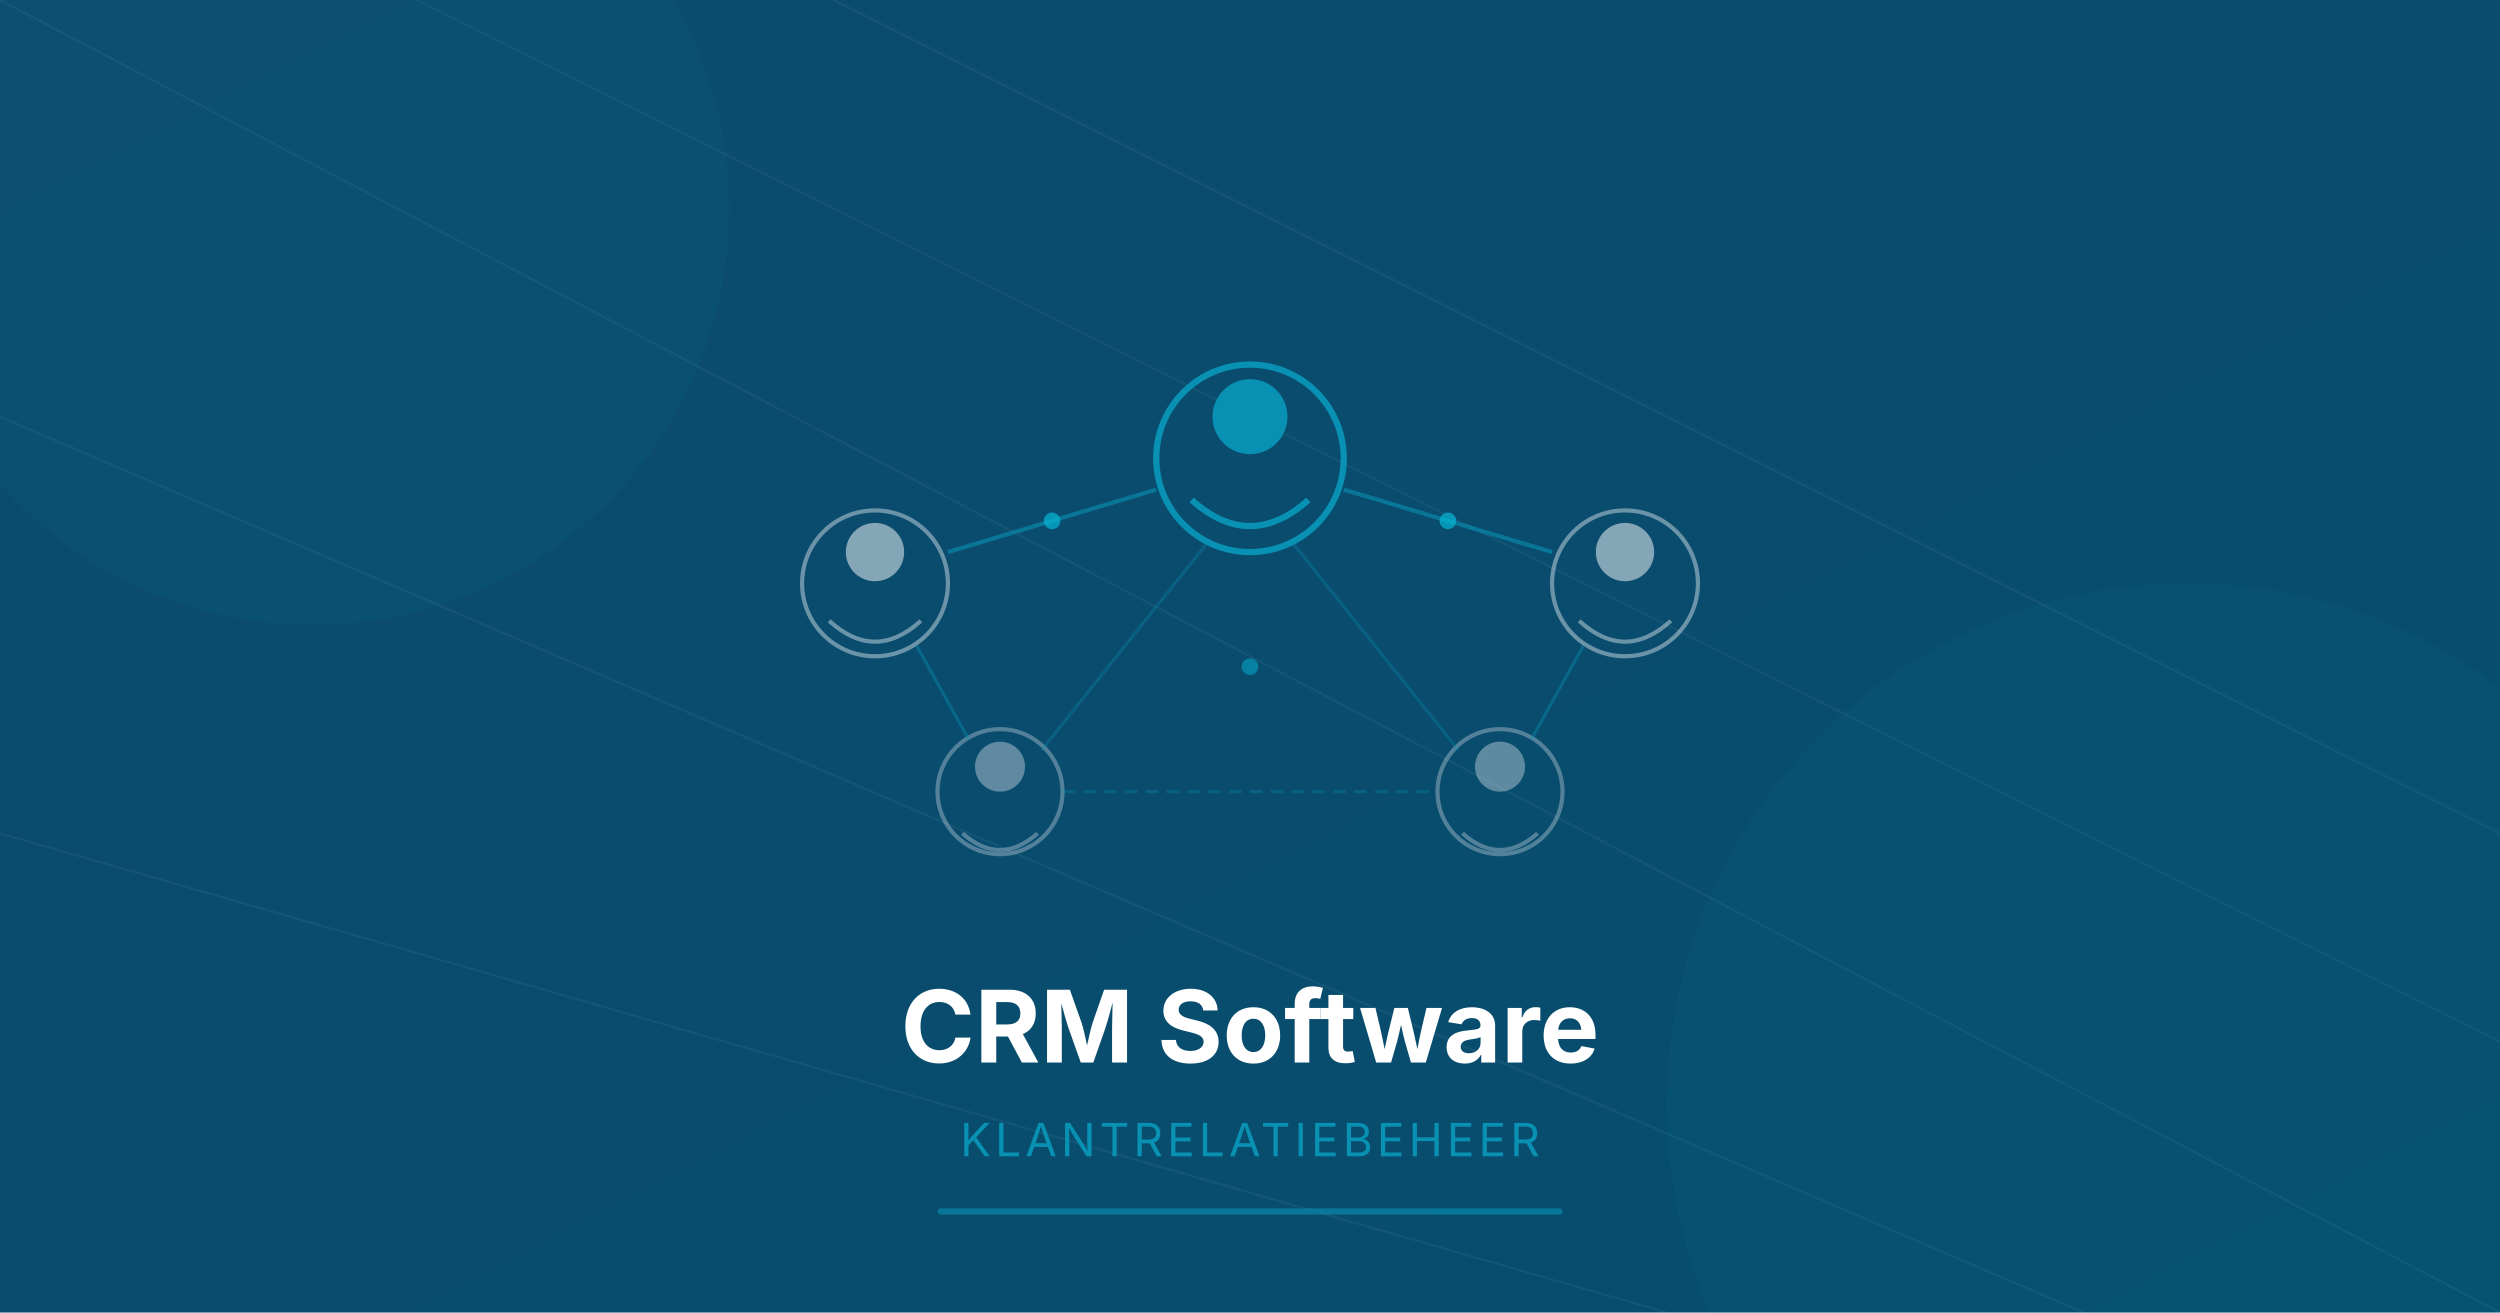
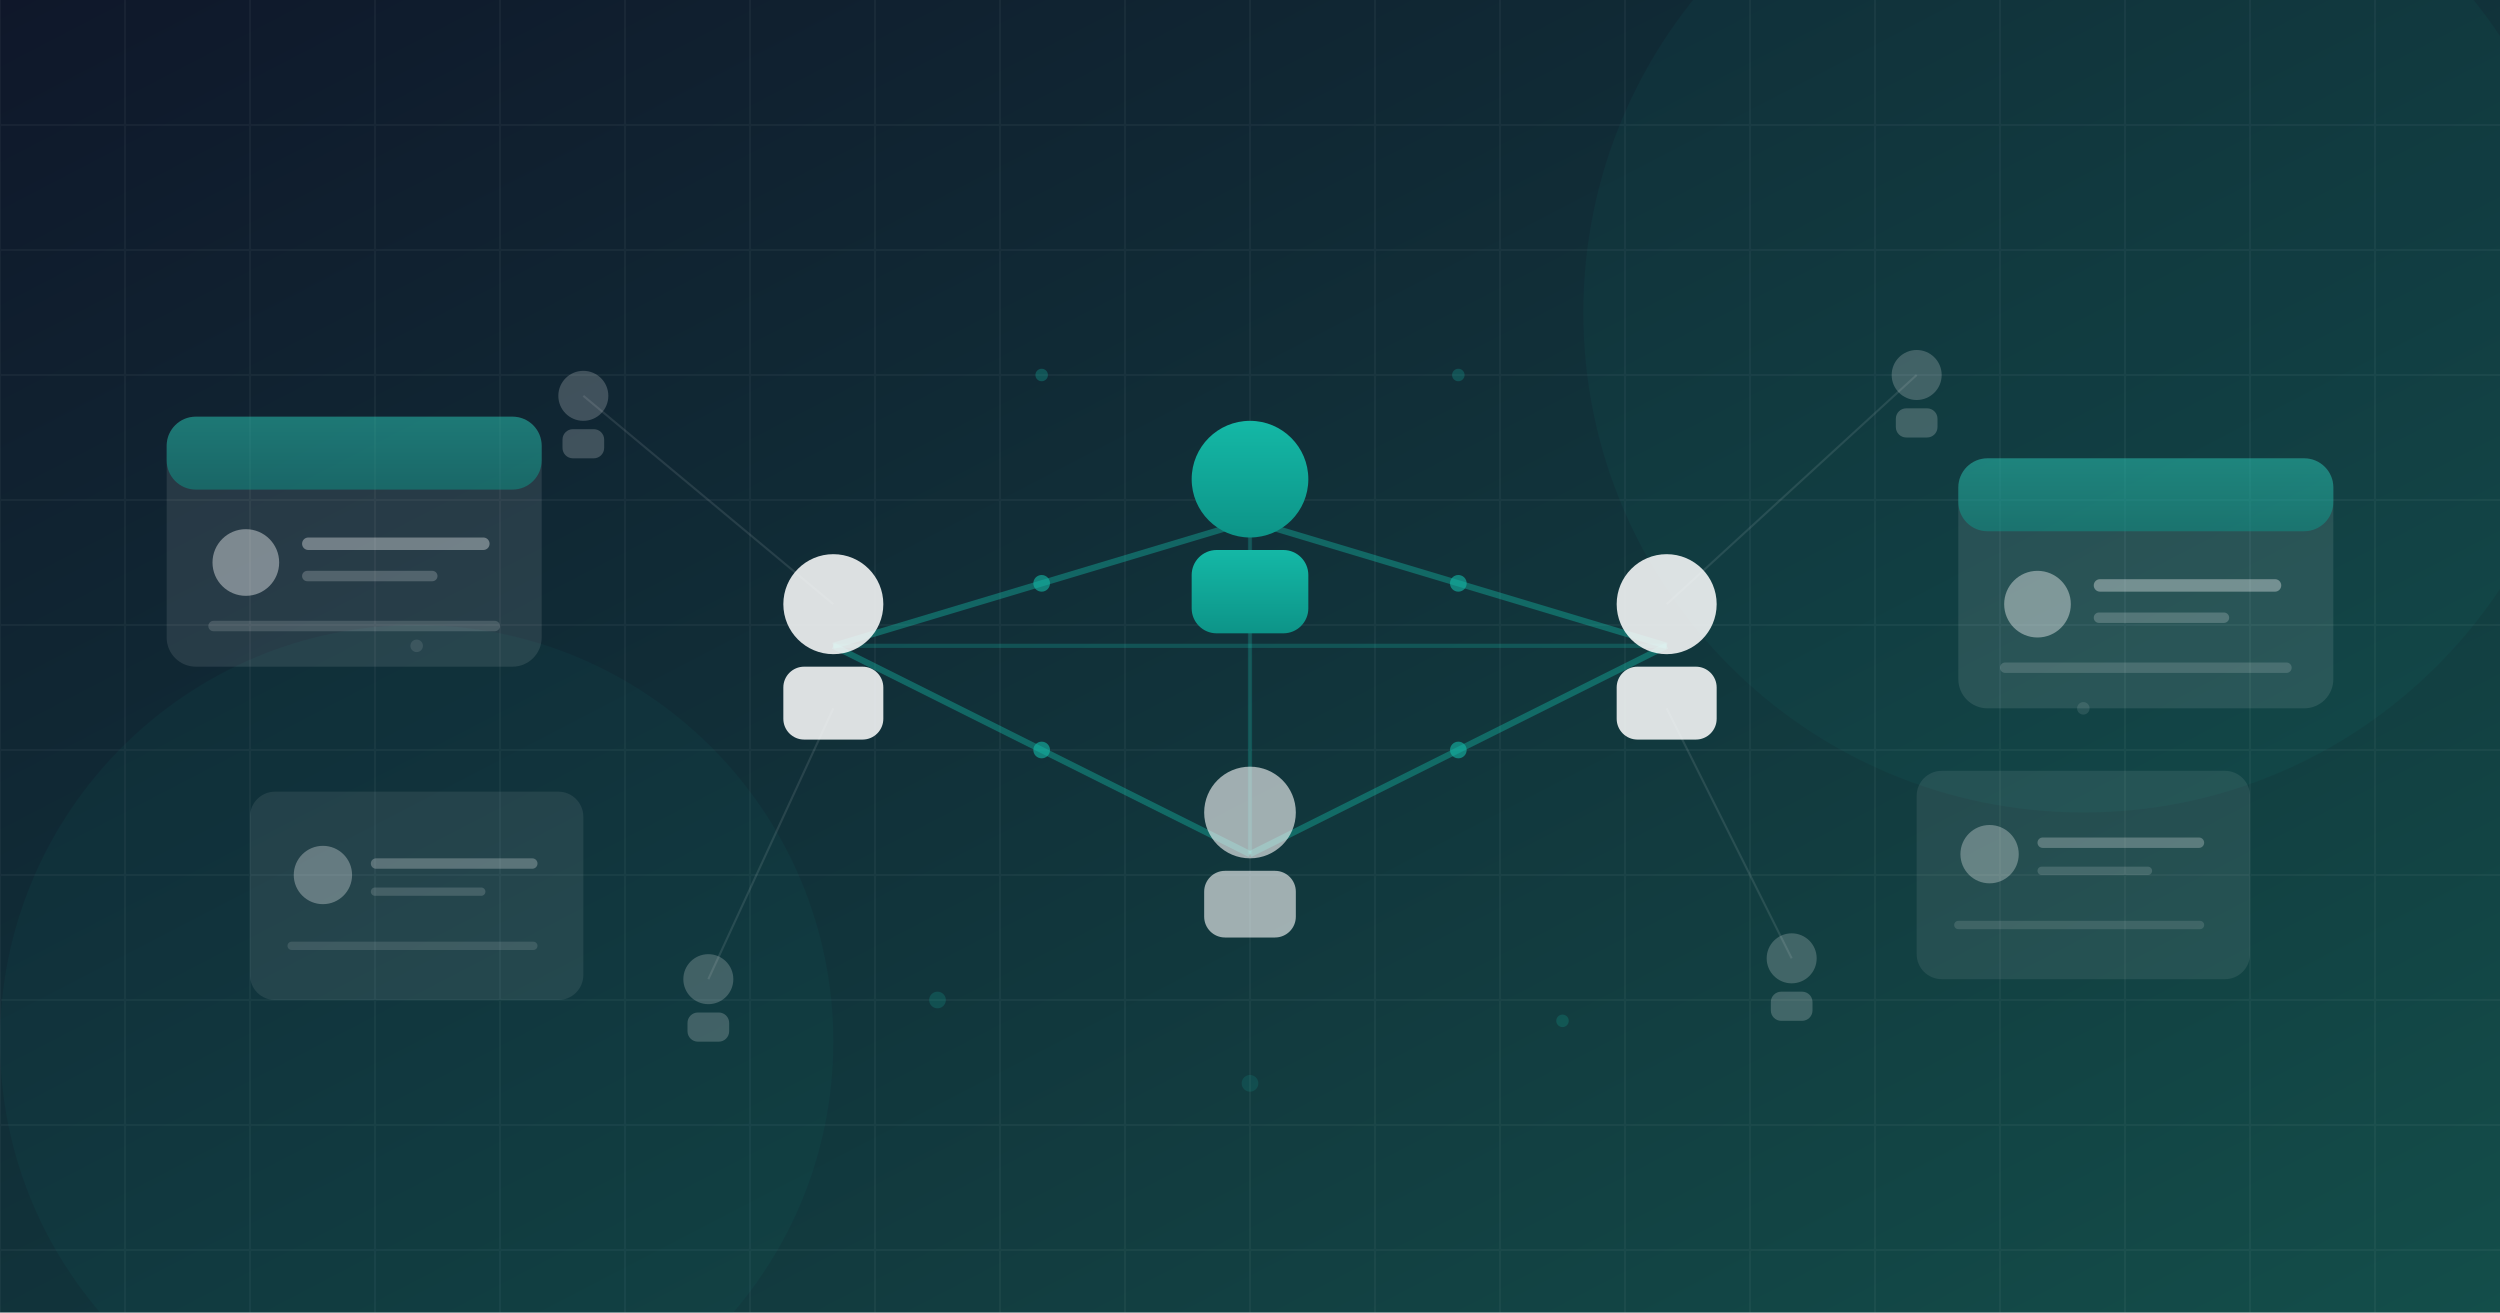
<svg xmlns="http://www.w3.org/2000/svg" viewBox="0 0 1200 630">
  <defs>
    <linearGradient id="bg" x1="0%" y1="0%" x2="100%" y2="100%">
-       <stop offset="0%" style="stop-color:#0c4a6e;stop-opacity:1" />
-       <stop offset="100%" style="stop-color:#064e6e;stop-opacity:1" />
+       <stop offset="0%" style="stop-color:#0f172a" />
+       <stop offset="100%" style="stop-color:#134e4a" />
    </linearGradient>
-     <linearGradient id="accent" x1="0%" y1="0%" x2="0%" y2="100%">
-       <stop offset="0%" style="stop-color:#0891b2;stop-opacity:1" />
-       <stop offset="100%" style="stop-color:#06b6d4;stop-opacity:1" />
+     <linearGradient id="tealGrad" x1="0%" y1="0%" x2="0%" y2="100%">
+       <stop offset="0%" style="stop-color:#14b8a6" />
+       <stop offset="100%" style="stop-color:#0d9488" />
    </linearGradient>
  </defs>
  <rect width="1200" height="630" fill="url(#bg)" />
-   <g opacity="0.05">
-     <line x1="0" y1="0" x2="1200" y2="630" stroke="#fff" stroke-width="1" />
-     <line x1="200" y1="0" x2="1200" y2="500" stroke="#fff" stroke-width="1" />
-     <line x1="400" y1="0" x2="1200" y2="400" stroke="#fff" stroke-width="1" />
-     <line x1="0" y1="200" x2="1000" y2="630" stroke="#fff" stroke-width="1" />
-     <line x1="0" y1="400" x2="800" y2="630" stroke="#fff" stroke-width="1" />
+   <g opacity="0.04" stroke="#ffffff" stroke-width="1">
+     <line x1="0" y1="0" x2="0" y2="630" />
+     <line x1="60" y1="0" x2="60" y2="630" />
+     <line x1="120" y1="0" x2="120" y2="630" />
+     <line x1="180" y1="0" x2="180" y2="630" />
+     <line x1="240" y1="0" x2="240" y2="630" />
+     <line x1="300" y1="0" x2="300" y2="630" />
+     <line x1="360" y1="0" x2="360" y2="630" />
+     <line x1="420" y1="0" x2="420" y2="630" />
+     <line x1="480" y1="0" x2="480" y2="630" />
+     <line x1="540" y1="0" x2="540" y2="630" />
+     <line x1="600" y1="0" x2="600" y2="630" />
+     <line x1="660" y1="0" x2="660" y2="630" />
+     <line x1="720" y1="0" x2="720" y2="630" />
+     <line x1="780" y1="0" x2="780" y2="630" />
+     <line x1="840" y1="0" x2="840" y2="630" />
+     <line x1="900" y1="0" x2="900" y2="630" />
+     <line x1="960" y1="0" x2="960" y2="630" />
+     <line x1="1020" y1="0" x2="1020" y2="630" />
+     <line x1="1080" y1="0" x2="1080" y2="630" />
+     <line x1="1140" y1="0" x2="1140" y2="630" />
+     <line x1="0" y1="60" x2="1200" y2="60" />
+     <line x1="0" y1="120" x2="1200" y2="120" />
+     <line x1="0" y1="180" x2="1200" y2="180" />
+     <line x1="0" y1="240" x2="1200" y2="240" />
+     <line x1="0" y1="300" x2="1200" y2="300" />
+     <line x1="0" y1="360" x2="1200" y2="360" />
+     <line x1="0" y1="420" x2="1200" y2="420" />
+     <line x1="0" y1="480" x2="1200" y2="480" />
+     <line x1="0" y1="540" x2="1200" y2="540" />
+     <line x1="0" y1="600" x2="1200" y2="600" />
  </g>
-   <circle cx="150" cy="100" r="200" fill="#0891b2" opacity="0.08" />
-   <circle cx="1050" cy="530" r="250" fill="#0891b2" opacity="0.06" />
-   <circle cx="600" cy="220" r="45" fill="none" stroke="#0891b2" stroke-width="3" />
-   <circle cx="600" cy="200" r="18" fill="#0891b2" />
-   <path d="M572 240 Q600 265 628 240" fill="none" stroke="#0891b2" stroke-width="3" />
-   <circle cx="420" cy="280" r="35" fill="none" stroke="rgba(255,255,255,0.4)" stroke-width="2" />
-   <circle cx="420" cy="265" r="14" fill="rgba(255,255,255,0.5)" />
-   <path d="M398 298 Q420 318 442 298" fill="none" stroke="rgba(255,255,255,0.4)" stroke-width="2" />
-   <circle cx="780" cy="280" r="35" fill="none" stroke="rgba(255,255,255,0.4)" stroke-width="2" />
-   <circle cx="780" cy="265" r="14" fill="rgba(255,255,255,0.5)" />
-   <path d="M758 298 Q780 318 802 298" fill="none" stroke="rgba(255,255,255,0.4)" stroke-width="2" />
-   <circle cx="480" cy="380" r="30" fill="none" stroke="rgba(255,255,255,0.3)" stroke-width="2" />
-   <circle cx="480" cy="368" r="12" fill="rgba(255,255,255,0.35)" />
-   <path d="M462 400 Q480 416 498 400" fill="none" stroke="rgba(255,255,255,0.3)" stroke-width="2" />
-   <circle cx="720" cy="380" r="30" fill="none" stroke="rgba(255,255,255,0.3)" stroke-width="2" />
-   <circle cx="720" cy="368" r="12" fill="rgba(255,255,255,0.35)" />
-   <path d="M702 400 Q720 416 738 400" fill="none" stroke="rgba(255,255,255,0.3)" stroke-width="2" />
-   <line x1="555" y1="235" x2="455" y2="265" stroke="#0891b2" stroke-width="2" opacity="0.6" />
-   <line x1="645" y1="235" x2="745" y2="265" stroke="#0891b2" stroke-width="2" opacity="0.6" />
-   <line x1="440" y1="310" x2="465" y2="355" stroke="#0891b2" stroke-width="1.5" opacity="0.4" />
-   <line x1="760" y1="310" x2="735" y2="355" stroke="#0891b2" stroke-width="1.5" opacity="0.4" />
-   <line x1="510" y1="380" x2="690" y2="380" stroke="#0891b2" stroke-width="1.5" opacity="0.3" stroke-dasharray="6,4" />
-   <line x1="580" y1="260" x2="500" y2="360" stroke="#0891b2" stroke-width="1.5" opacity="0.3" />
-   <line x1="620" y1="260" x2="700" y2="360" stroke="#0891b2" stroke-width="1.5" opacity="0.3" />
-   <circle cx="505" cy="250" r="4" fill="#06b6d4" opacity="0.7" />
-   <circle cx="695" cy="250" r="4" fill="#06b6d4" opacity="0.7" />
-   <circle cx="600" cy="320" r="4" fill="#06b6d4" opacity="0.5" />
-   <text x="600" y="510" font-family="system-ui, -apple-system, Segoe UI, sans-serif" font-size="48" font-weight="700" fill="#ffffff" text-anchor="middle">CRM Software</text>
-   <text x="600" y="555" font-family="system-ui, -apple-system, Segoe UI, sans-serif" font-size="22" fill="#0891b2" text-anchor="middle" letter-spacing="2">KLANTRELATIEBEHEER</text>
-   <rect x="450" y="580" width="300" height="3" rx="1.5" fill="#0891b2" opacity="0.6" />
+   <circle cx="200" cy="500" r="200" fill="#0d9488" opacity="0.06" />
+   <circle cx="1000" cy="150" r="240" fill="#14b8a6" opacity="0.05" />
+   <line x1="400" y1="310" x2="600" y2="250" stroke="#14b8a6" stroke-width="3" opacity="0.4" />
+   <line x1="600" y1="250" x2="800" y2="310" stroke="#14b8a6" stroke-width="3" opacity="0.4" />
+   <line x1="400" y1="310" x2="600" y2="410" stroke="#14b8a6" stroke-width="3" opacity="0.4" />
+   <line x1="800" y1="310" x2="600" y2="410" stroke="#14b8a6" stroke-width="3" opacity="0.4" />
+   <line x1="400" y1="310" x2="800" y2="310" stroke="#14b8a6" stroke-width="2" opacity="0.25" />
+   <line x1="600" y1="250" x2="600" y2="410" stroke="#14b8a6" stroke-width="2" opacity="0.25" />
+   <circle cx="500" cy="280" r="4" fill="#14b8a6" opacity="0.6" />
+   <circle cx="700" cy="280" r="4" fill="#14b8a6" opacity="0.6" />
+   <circle cx="500" cy="360" r="4" fill="#14b8a6" opacity="0.6" />
+   <circle cx="700" cy="360" r="4" fill="#14b8a6" opacity="0.6" />
+   <circle cx="600" cy="230" r="28" fill="url(#tealGrad)" />
+   <rect x="572" y="264" width="56" height="40" rx="12" fill="url(#tealGrad)" />
+   <circle cx="400" cy="290" r="24" fill="#ffffff" opacity="0.85" />
+   <rect x="376" y="320" width="48" height="35" rx="10" fill="#ffffff" opacity="0.85" />
+   <circle cx="800" cy="290" r="24" fill="#ffffff" opacity="0.85" />
+   <rect x="776" y="320" width="48" height="35" rx="10" fill="#ffffff" opacity="0.85" />
+   <circle cx="600" cy="390" r="22" fill="#ffffff" opacity="0.6" />
+   <rect x="578" y="418" width="44" height="32" rx="10" fill="#ffffff" opacity="0.6" />
+   <rect x="80" y="200" width="180" height="120" rx="14" fill="#ffffff" opacity="0.1" />
+   <rect x="80" y="200" width="180" height="35" rx="14" fill="url(#tealGrad)" opacity="0.5" />
+   <circle cx="118" cy="270" r="16" fill="#ffffff" opacity="0.4" />
+   <rect x="145" y="258" width="90" height="6" rx="3" fill="#ffffff" opacity="0.35" />
+   <rect x="145" y="274" width="65" height="5" rx="2.5" fill="#ffffff" opacity="0.2" />
+   <rect x="100" y="298" width="140" height="5" rx="2.5" fill="#ffffff" opacity="0.15" />
+   <rect x="940" y="220" width="180" height="120" rx="14" fill="#ffffff" opacity="0.1" />
+   <rect x="940" y="220" width="180" height="35" rx="14" fill="url(#tealGrad)" opacity="0.5" />
+   <circle cx="978" cy="290" r="16" fill="#ffffff" opacity="0.4" />
+   <rect x="1005" y="278" width="90" height="6" rx="3" fill="#ffffff" opacity="0.35" />
+   <rect x="1005" y="294" width="65" height="5" rx="2.5" fill="#ffffff" opacity="0.2" />
+   <rect x="960" y="318" width="140" height="5" rx="2.5" fill="#ffffff" opacity="0.15" />
+   <rect x="120" y="380" width="160" height="100" rx="12" fill="#ffffff" opacity="0.08" />
+   <circle cx="155" cy="420" r="14" fill="#ffffff" opacity="0.3" />
+   <rect x="178" y="412" width="80" height="5" rx="2.5" fill="#ffffff" opacity="0.25" />
+   <rect x="178" y="426" width="55" height="4" rx="2" fill="#ffffff" opacity="0.15" />
+   <rect x="138" y="452" width="120" height="4" rx="2" fill="#ffffff" opacity="0.12" />
+   <rect x="920" y="370" width="160" height="100" rx="12" fill="#ffffff" opacity="0.08" />
+   <circle cx="955" cy="410" r="14" fill="#ffffff" opacity="0.3" />
+   <rect x="978" y="402" width="80" height="5" rx="2.5" fill="#ffffff" opacity="0.25" />
+   <rect x="978" y="416" width="55" height="4" rx="2" fill="#ffffff" opacity="0.15" />
+   <rect x="938" y="442" width="120" height="4" rx="2" fill="#ffffff" opacity="0.12" />
+   <circle cx="280" cy="190" r="12" fill="#ffffff" opacity="0.2" />
+   <rect x="270" y="206" width="20" height="14" rx="5" fill="#ffffff" opacity="0.2" />
+   <line x1="280" y1="190" x2="400" y2="290" stroke="#ffffff" stroke-width="1" opacity="0.1" />
+   <circle cx="920" cy="180" r="12" fill="#ffffff" opacity="0.2" />
+   <rect x="910" y="196" width="20" height="14" rx="5" fill="#ffffff" opacity="0.2" />
+   <line x1="920" y1="180" x2="800" y2="290" stroke="#ffffff" stroke-width="1" opacity="0.1" />
+   <circle cx="340" cy="470" r="12" fill="#ffffff" opacity="0.2" />
+   <rect x="330" y="486" width="20" height="14" rx="5" fill="#ffffff" opacity="0.2" />
+   <line x1="340" y1="470" x2="400" y2="340" stroke="#ffffff" stroke-width="1" opacity="0.1" />
+   <circle cx="860" cy="460" r="12" fill="#ffffff" opacity="0.2" />
+   <rect x="850" y="476" width="20" height="14" rx="5" fill="#ffffff" opacity="0.2" />
+   <line x1="860" y1="460" x2="800" y2="340" stroke="#ffffff" stroke-width="1" opacity="0.1" />
+   <circle cx="500" cy="180" r="3" fill="#14b8a6" opacity="0.3" />
+   <circle cx="700" cy="180" r="3" fill="#14b8a6" opacity="0.25" />
+   <circle cx="450" cy="480" r="4" fill="#14b8a6" opacity="0.2" />
+   <circle cx="750" cy="490" r="3" fill="#14b8a6" opacity="0.2" />
+   <circle cx="600" cy="520" r="4" fill="#14b8a6" opacity="0.15" />
+   <circle cx="200" cy="310" r="3" fill="#ffffff" opacity="0.1" />
+   <circle cx="1000" cy="340" r="3" fill="#ffffff" opacity="0.1" />
</svg>
